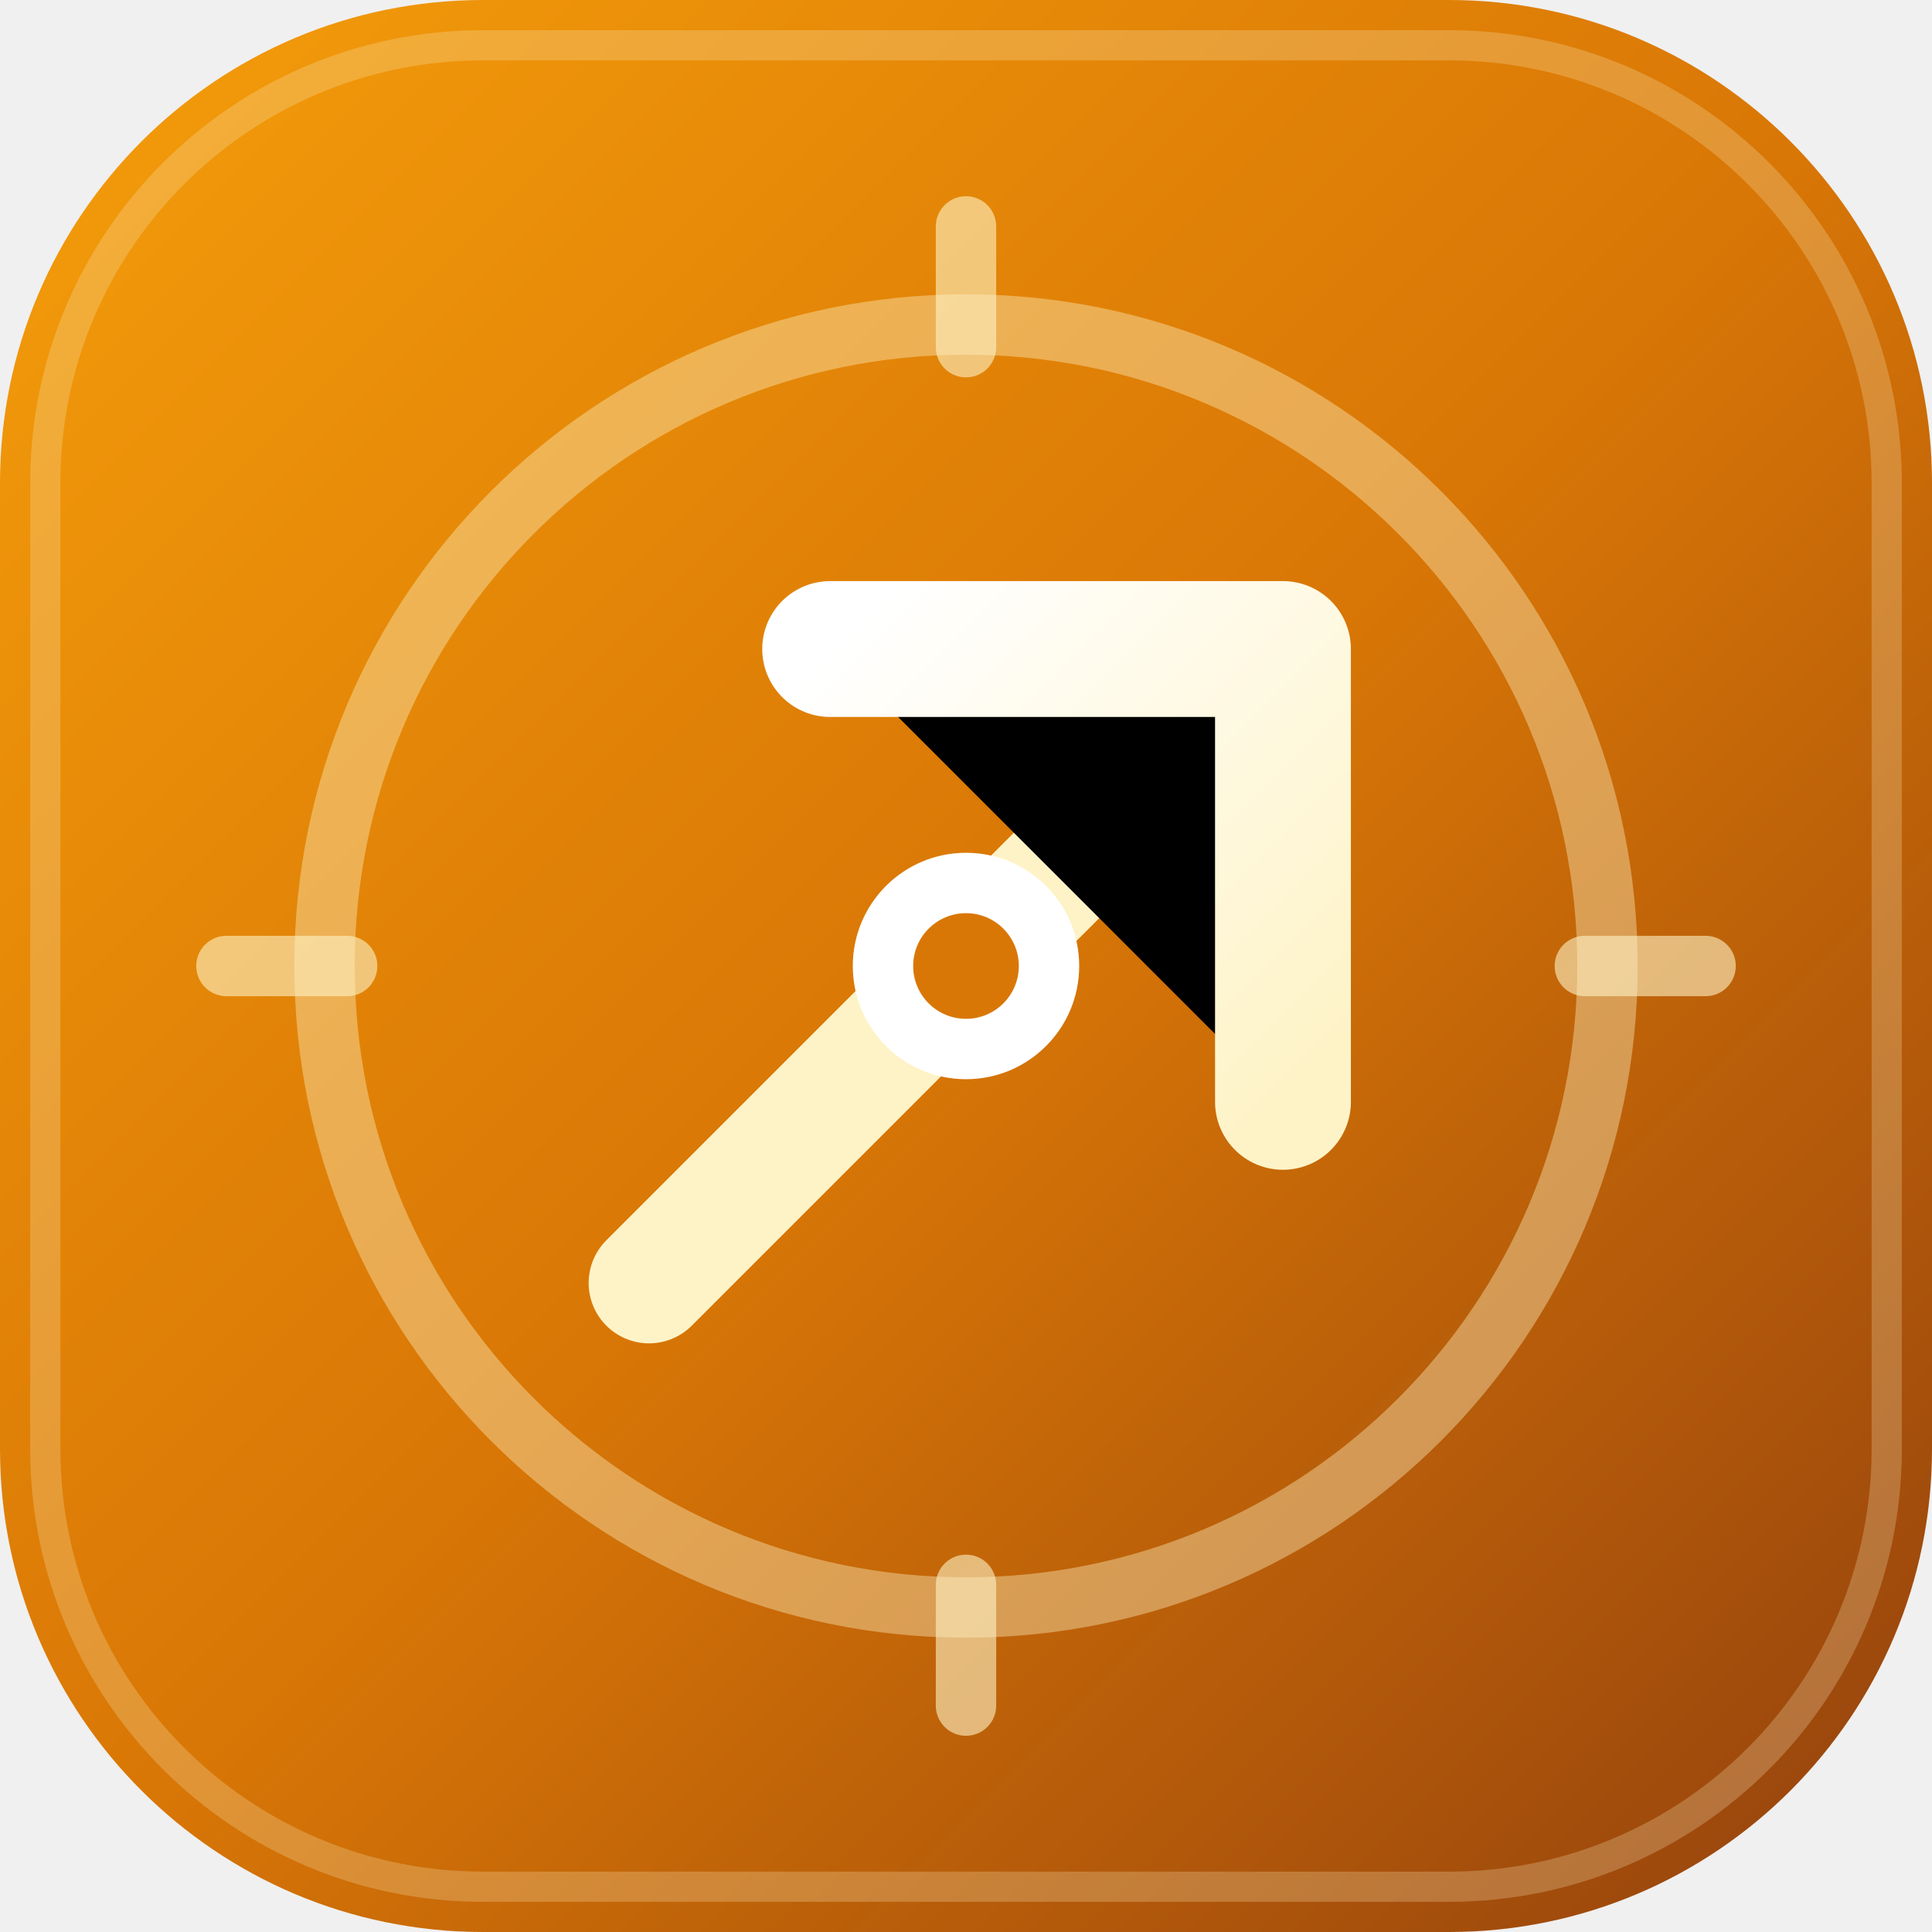
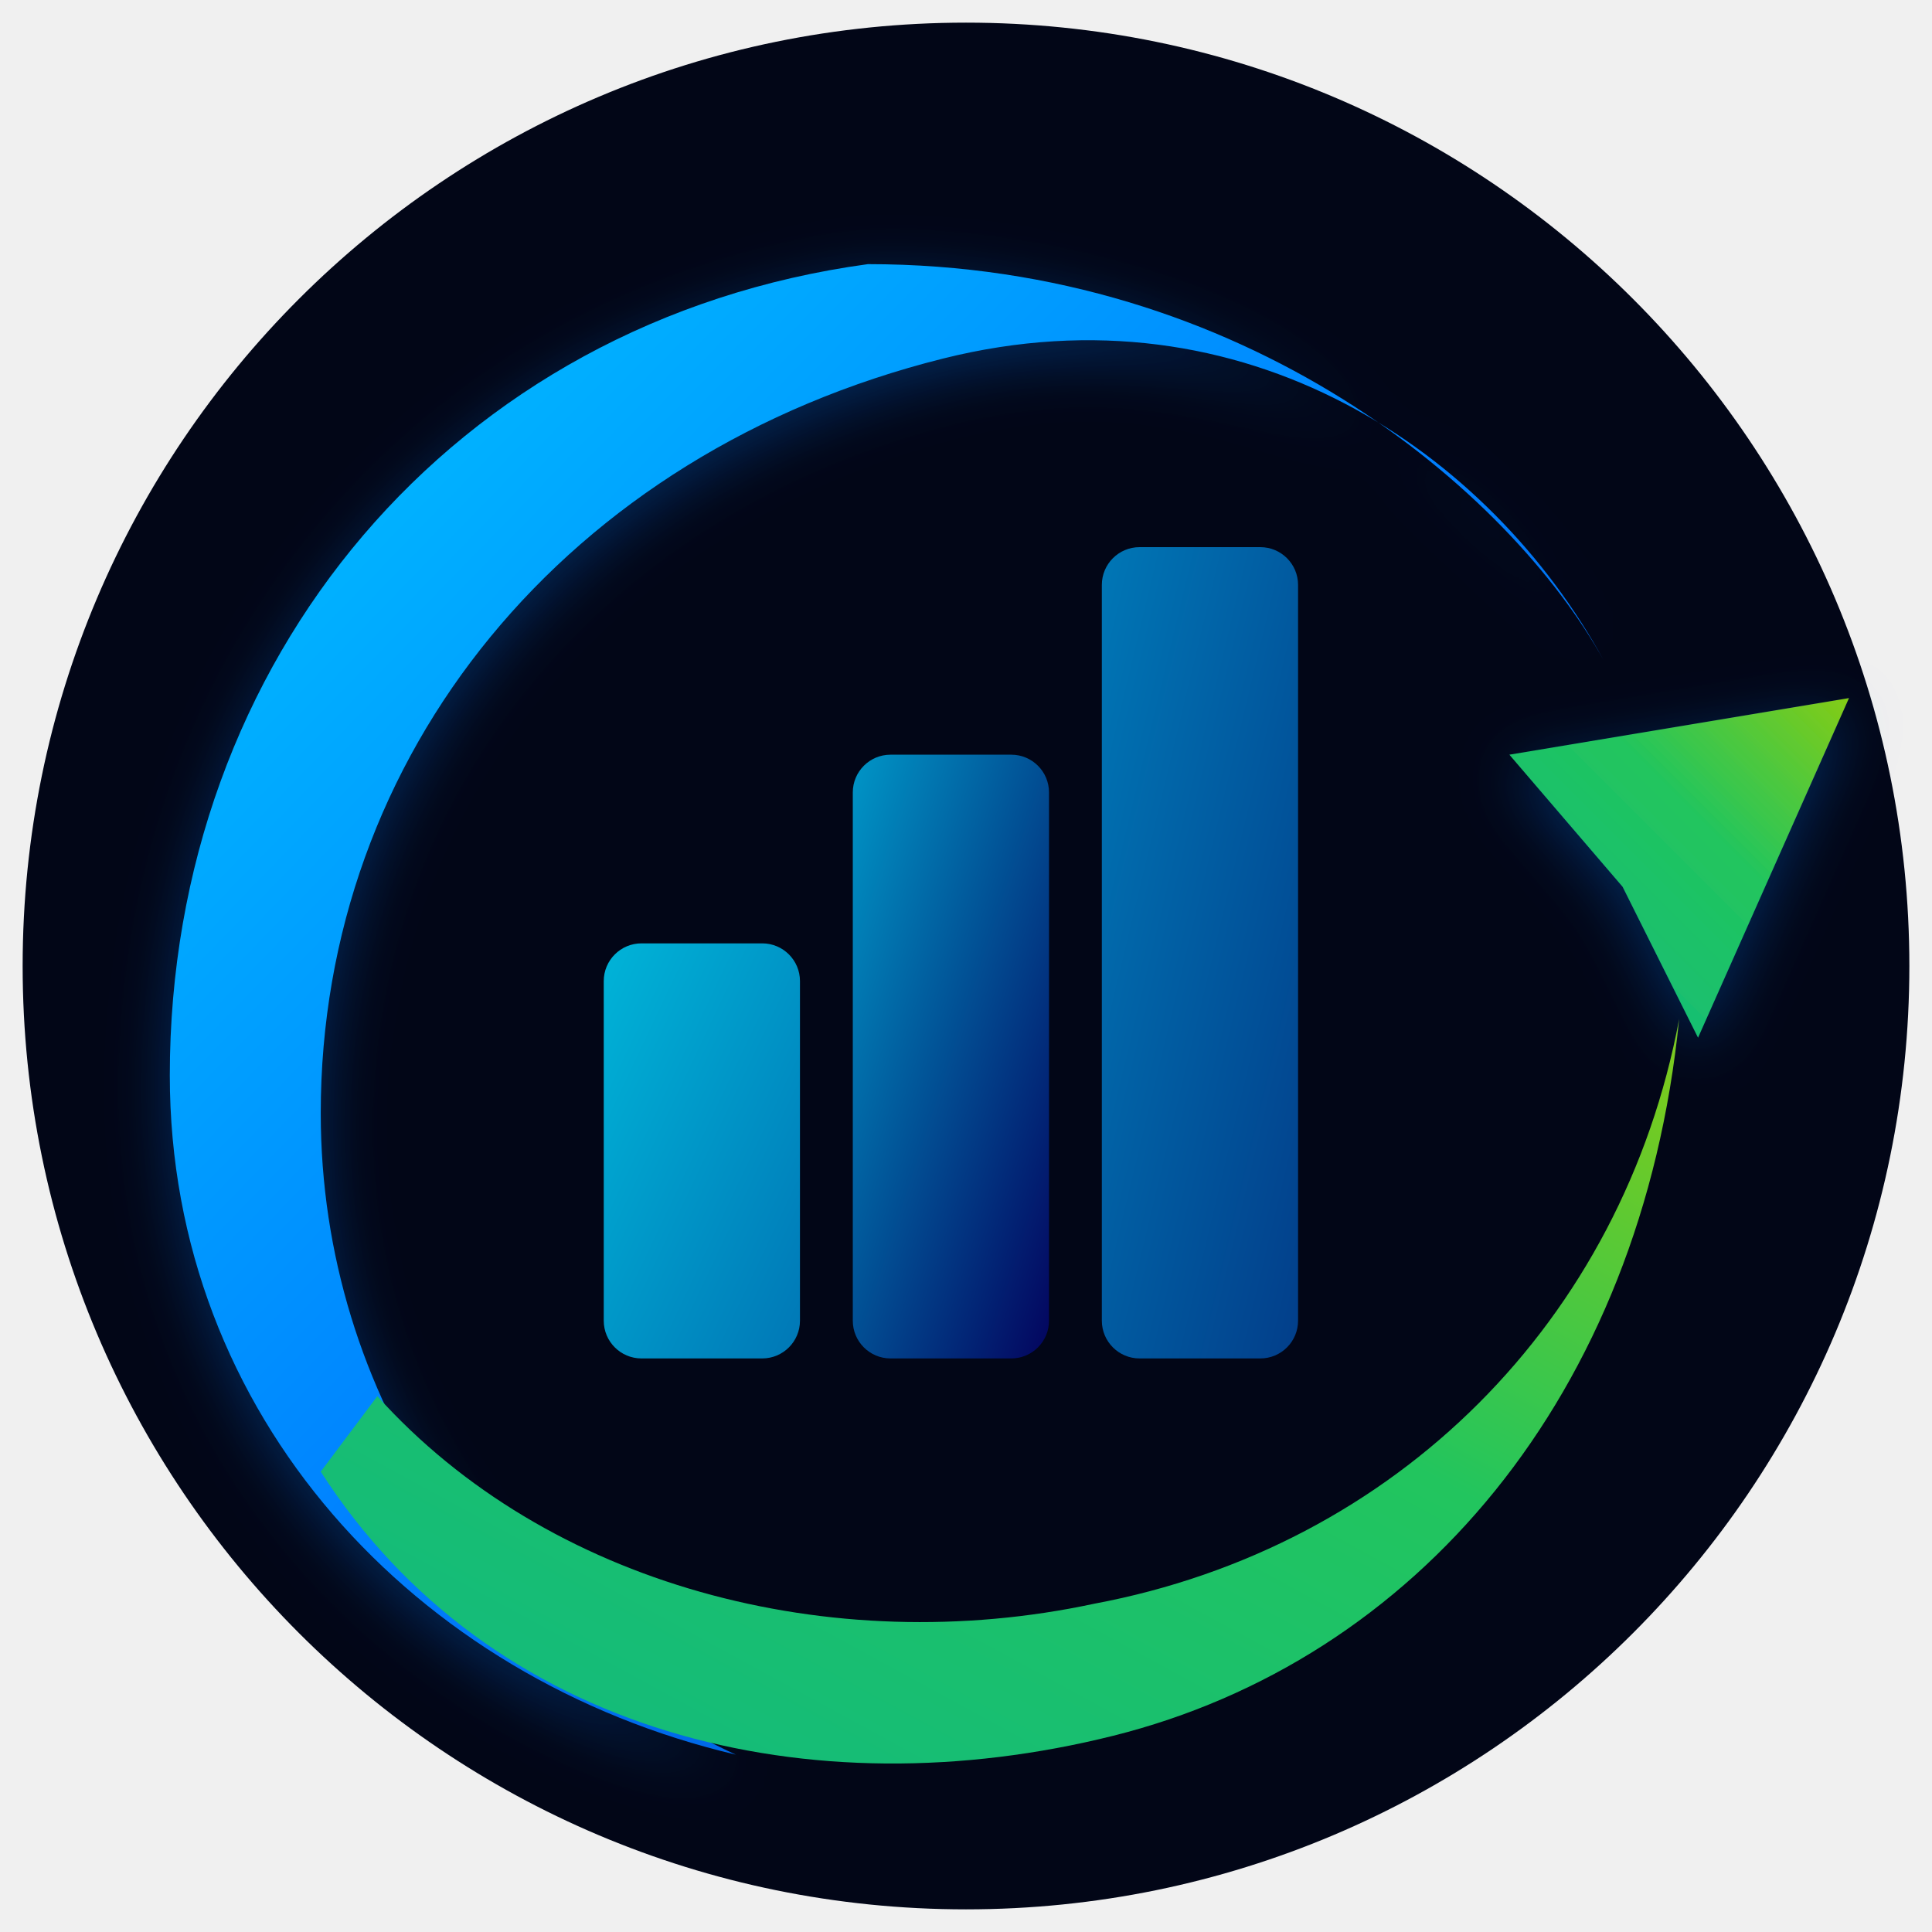
<svg xmlns="http://www.w3.org/2000/svg" viewBox="0 0 512 512">
  <defs>
-     <linearGradient id="brandGrad" x1="0%" y1="0%" x2="100%" y2="100%">
-       <stop offset="0%" stop-color="#f59e0b" />
-       <stop offset="50%" stop-color="#d97706" />
-       <stop offset="100%" stop-color="#92400e" />
+     <linearGradient id="blueSwooshGrad" x1="0%" y1="0%" x2="100%" y2="100%">
+       <stop offset="0%" stop-color="#00c8ff" />
+       <stop offset="50%" stop-color="#0080ff" />
+       <stop offset="100%" stop-color="#0040c0" />
    </linearGradient>
-     <linearGradient id="arrowGrad" x1="0%" y1="0%" x2="100%" y2="100%">
-       <stop offset="0%" stop-color="#ffffff" />
-       <stop offset="100%" stop-color="#fef3c7" />
+     <linearGradient id="greenArrowGrad" x1="0%" y1="100%" x2="100%" y2="0%">
+       <stop offset="0%" stop-color="#10b981" />
+       <stop offset="60%" stop-color="#22c55e" />
+       <stop offset="100%" stop-color="#84cc16" />
    </linearGradient>
+     <linearGradient id="bar1Grad" x1="0%" y1="0%" x2="100%" y2="100%">
+       <stop offset="0%" stop-color="#00b4d8" />
+       <stop offset="100%" stop-color="#0077b6" />
+     </linearGradient>
+     <linearGradient id="bar2Grad" x1="0%" y1="0%" x2="100%" y2="100%">
+       <stop offset="0%" stop-color="#0096c7" />
+       <stop offset="100%" stop-color="#03045e" />
+     </linearGradient>
+     <linearGradient id="bar3Grad" x1="0%" y1="0%" x2="100%" y2="100%">
+       <stop offset="0%" stop-color="#0077b6" />
+       <stop offset="100%" stop-color="#023e8a" />
+     </linearGradient>
+     <filter id="glow" x="-20%" y="-20%" width="140%" height="140%">
+       <feDropShadow dx="0" dy="4" stdDeviation="8" flood-color="#0080ff" flood-opacity="0.3" />
+     </filter>
  </defs>
-   <rect width="512" height="512" rx="128" fill="url(#brandGrad)" />
-   <rect x="12" y="12" width="488" height="488" rx="116" fill="none" stroke="#fef3c7" stroke-width="8" stroke-opacity="0.25" />
-   <circle cx="256" cy="256" r="170" fill="none" stroke="#fef3c7" stroke-width="16" stroke-opacity="0.4" />
-   <path d="M256 60v32M256 420v32M60 256h32M420 256h32" stroke="#fef3c7" stroke-width="16" stroke-linecap="round" stroke-opacity="0.6" />
-   <path d="M340 172L172 340" stroke="#fef3c7" stroke-width="32" stroke-linecap="round" stroke-linejoin="round" />
-   <path d="M220 172h120v120" stroke="url(#arrowGrad)" stroke-width="36" stroke-linecap="round" stroke-linejoin="round" />
-   <circle cx="256" cy="256" r="30" fill="#ffffff" />
-   <circle cx="256" cy="256" r="14" fill="#d97706" />
+   <circle cx="256" cy="256" r="250" fill="#020617" />
+   <path d="M 230 70 C 120 85 45 175 45 285 C 45 375 110 445 195 465 C 130 435 85 370 85 295 C 85 200 150 120 250 95 C 330 75 395 120 425 175 C 400 130 330 70 230 70 Z" fill="url(#blueSwooshGrad)" filter="url(#glow)" />
+   <rect x="160" y="250" width="52" height="110" rx="10" fill="url(#bar1Grad)" />
+   <rect x="226" y="200" width="52" height="160" rx="10" fill="url(#bar2Grad)" />
+   <rect x="292" y="145" width="52" height="215" rx="10" fill="url(#bar3Grad)" />
+   <path d="M 85 390 C 130 460 215 480 295 460 C 375 440 435 370 445 270 C 430 350 370 410 290 425 C 220 440 145 420 100 370 Z" fill="url(#greenArrowGrad)" />
+   <path d="M 400 200 L 490 185 L 450 275 L 430 235 Z" fill="url(#greenArrowGrad)" filter="url(#glow)" />
</svg>
